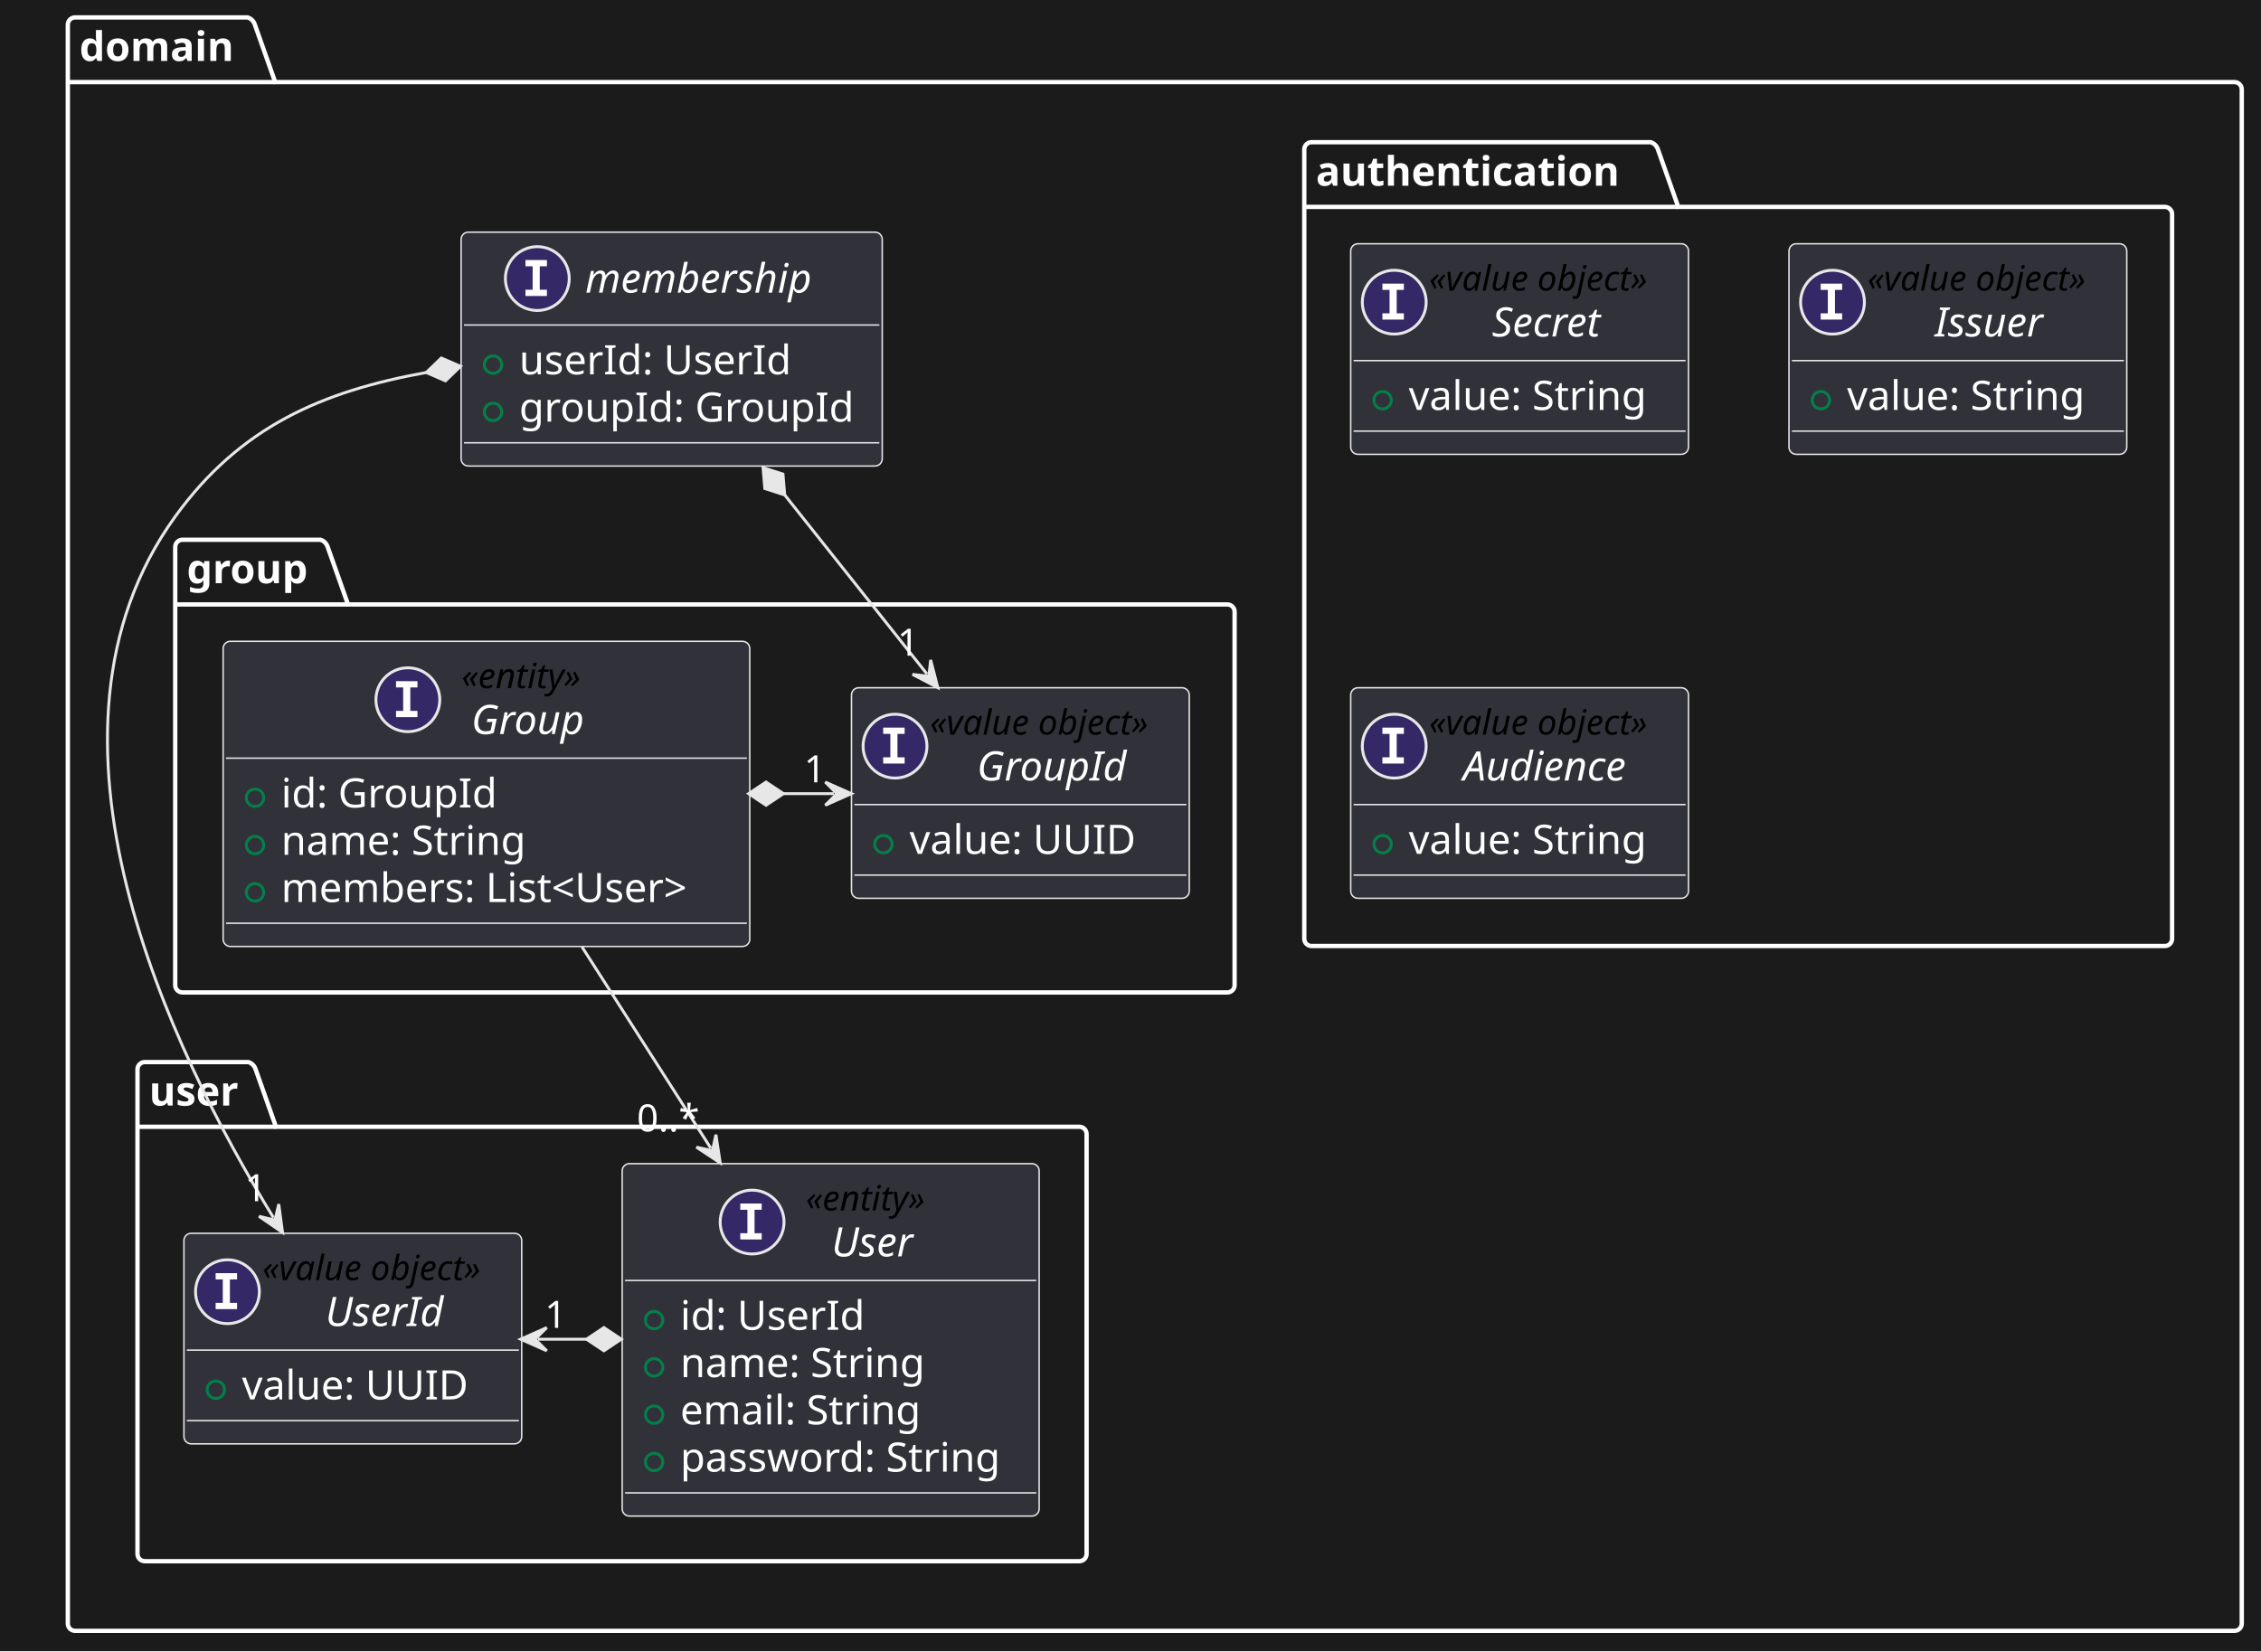
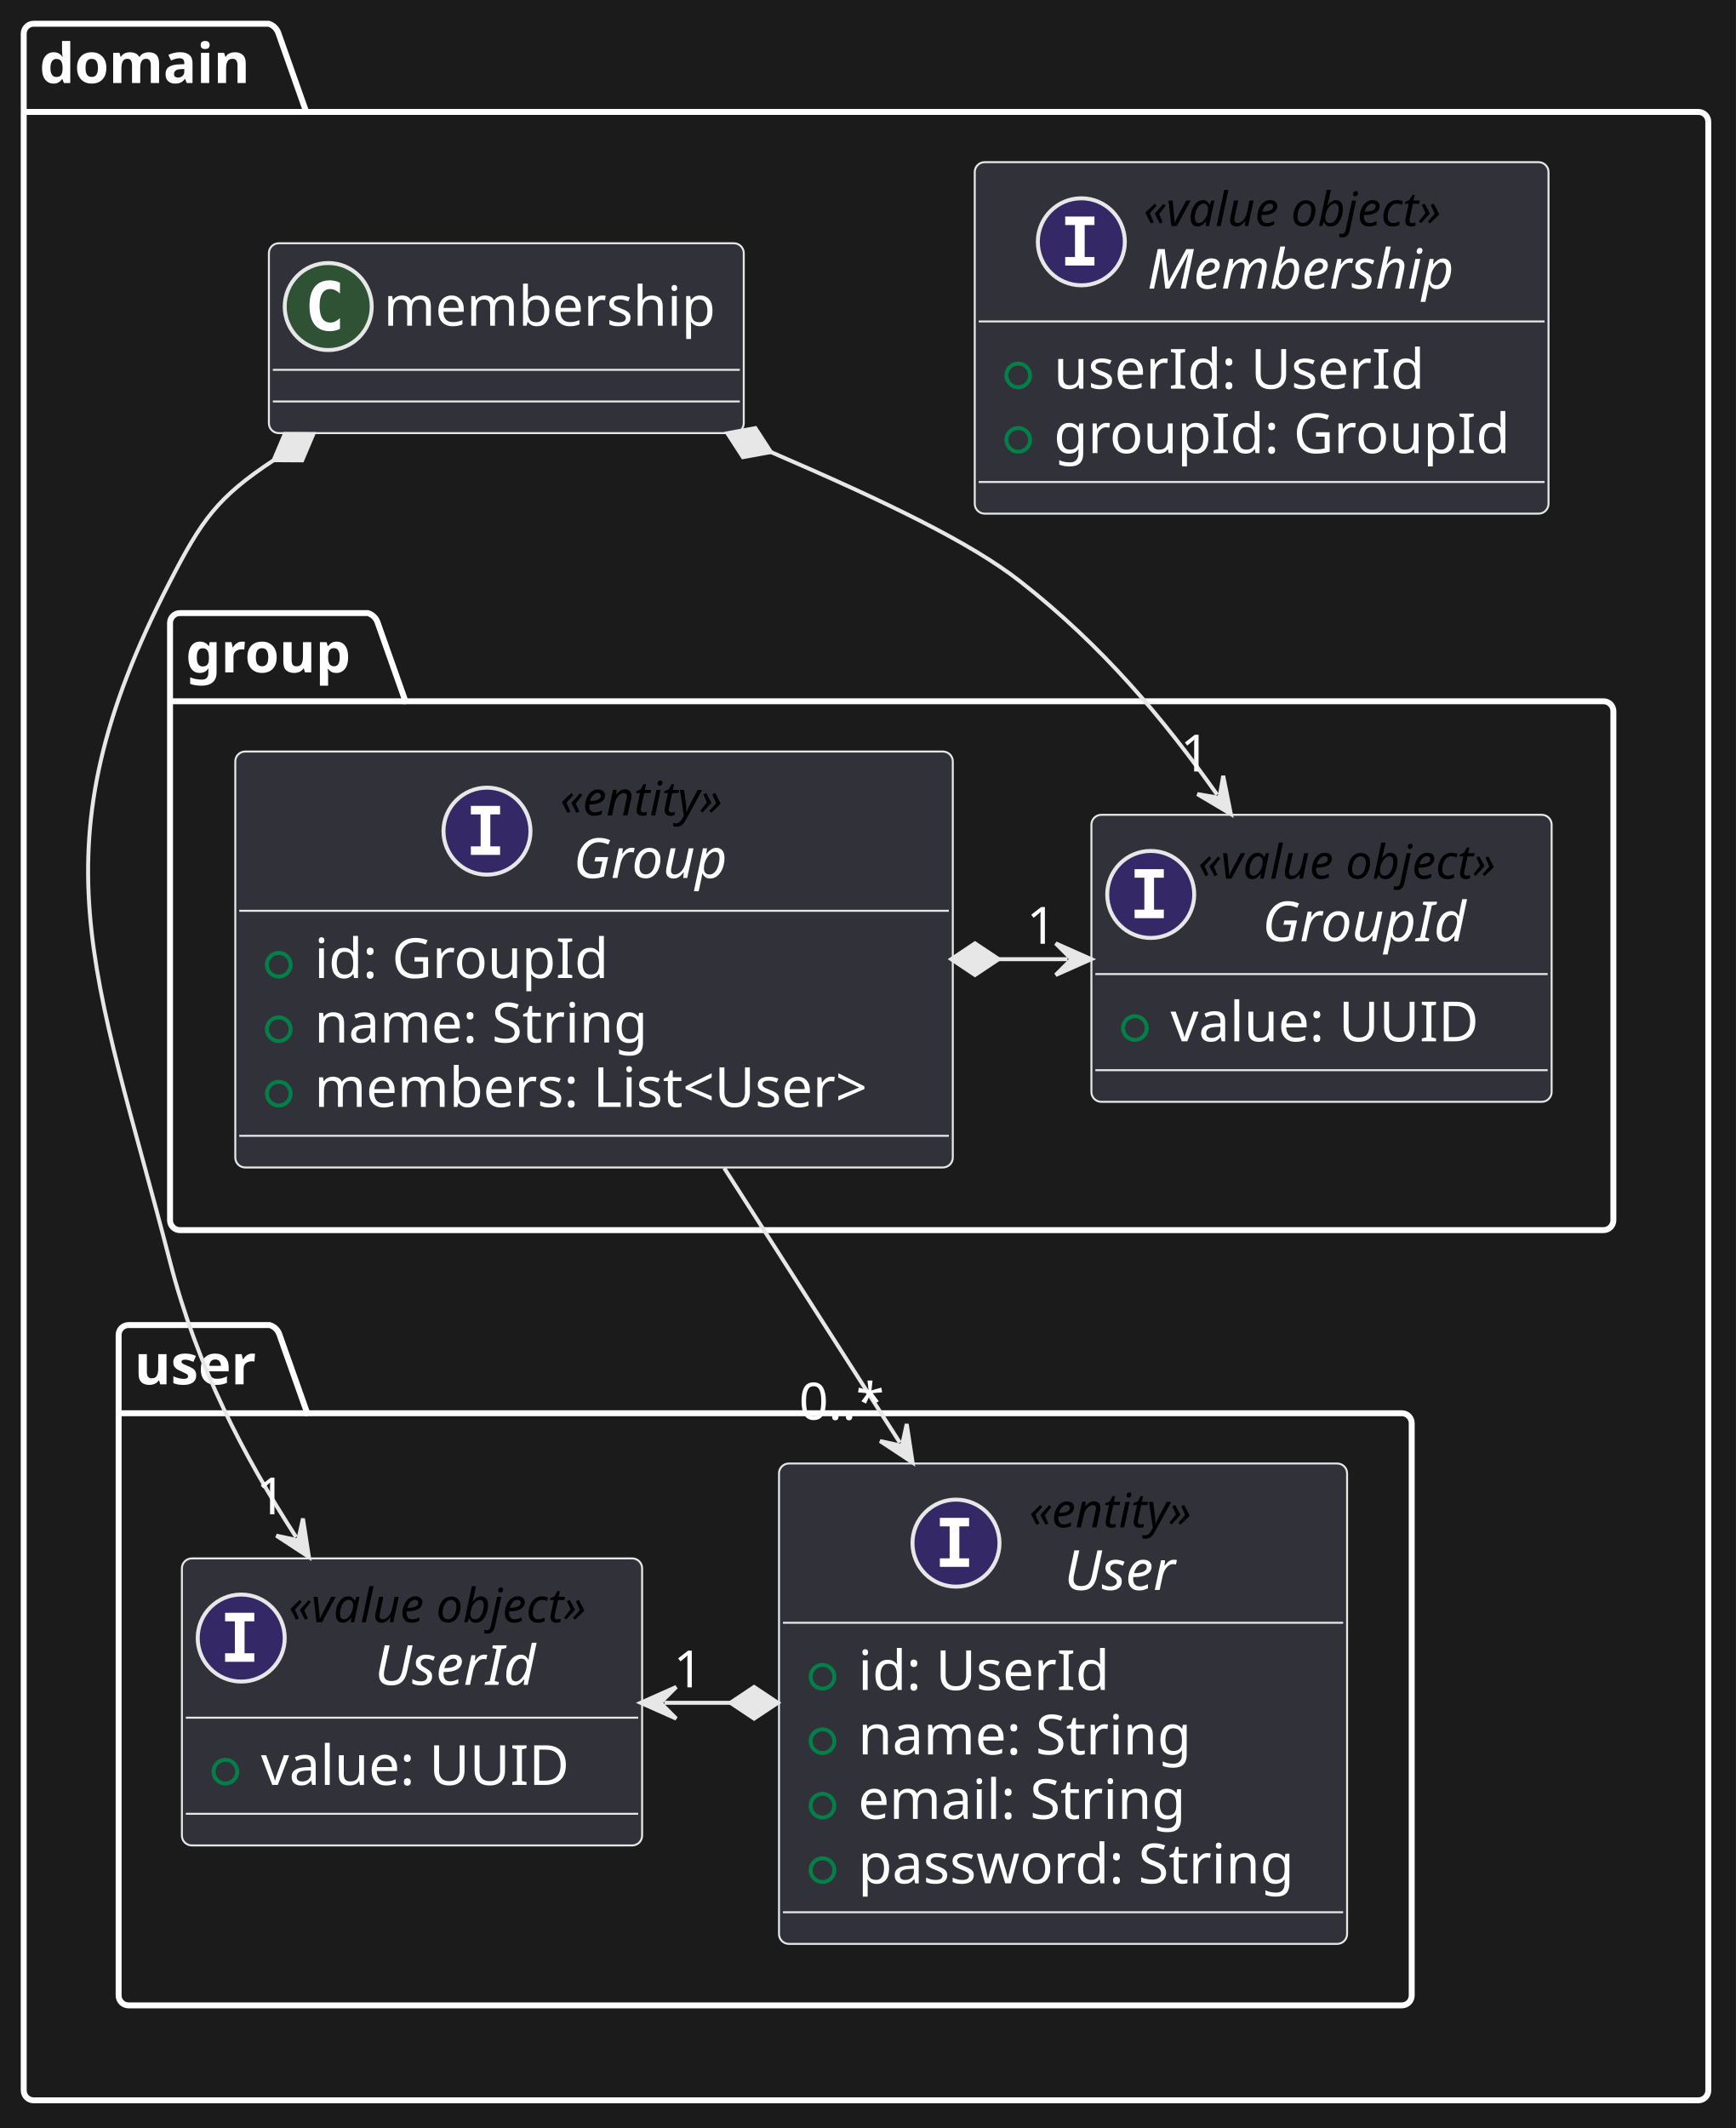
- <svg xmlns="http://www.w3.org/2000/svg" contentStyleType="text/css" data-diagram-type="CLASS" height="569px" preserveAspectRatio="none" style="width:779px;height:569px;background:#1B1B1B;" version="1.1" viewBox="0 0 779 569" width="779px" zoomAndPan="magnify">
+ <svg xmlns="http://www.w3.org/2000/svg" contentStyleType="text/css" data-diagram-type="CLASS" height="538px" preserveAspectRatio="none" style="width:439px;height:538px;background:#1B1B1B;" version="1.1" viewBox="0 0 439 538" width="439px" zoomAndPan="magnify">
  <defs />
  <g>
-     <rect fill="#1B1B1B" height="569" style="stroke:none;stroke-width:1;" width="779" x="0" y="0" />
+     <rect fill="#1B1B1B" height="538" style="stroke:none;stroke-width:1;" width="439" x="0" y="0" />
    <g class="cluster" data-entity="domain" data-source-line="19" data-uid="ent0002" id="cluster_domain">
-       <path d="M25.87,6 L85.31,6 A3.75,3.75 0 0 1 87.81,8.5 L94.81,28.297 L769.87,28.297 A2.5,2.5 0 0 1 772.37,30.797 L772.37,559.5 A2.5,2.5 0 0 1 769.87,562 L25.87,562 A2.5,2.5 0 0 1 23.37,559.5 L23.37,8.5 A2.5,2.5 0 0 1 25.87,6" fill="none" style="stroke:#FFFFFF;stroke-width:1.5;" />
-       <line style="stroke:#FFFFFF;stroke-width:1.5;" x1="23.37" x2="94.81" y1="28.297" y2="28.297" />
-       <text fill="#FFFFFF" font-family="sans-serif" font-size="14" font-weight="bold" lengthAdjust="spacing" textLength="58.44" x="27.37" y="20.995">domain</text>
+       <path d="M8.5,6 L67.94,6 A3.75,3.75 0 0 1 70.44,8.5 L77.44,28.297 L429.5,28.297 A2.5,2.5 0 0 1 432,30.797 L432,528.5 A2.5,2.5 0 0 1 429.5,531 L8.5,531 A2.5,2.5 0 0 1 6,528.5 L6,8.5 A2.5,2.5 0 0 1 8.5,6" fill="none" style="stroke:#FFFFFF;stroke-width:1.5;" />
+       <line style="stroke:#FFFFFF;stroke-width:1.5;" x1="6" x2="77.44" y1="28.297" y2="28.297" />
+       <text fill="#FFFFFF" font-family="sans-serif" font-size="14" font-weight="bold" lengthAdjust="spacing" textLength="58.44" x="10" y="20.995">domain</text>
    </g>
    <g class="cluster" data-entity="user" data-source-line="20" data-uid="ent0003" id="cluster_user">
-       <path d="M49.87,366 L85.569,366 A3.75,3.75 0 0 1 88.069,368.5 L95.069,388.297 L371.87,388.297 A2.5,2.5 0 0 1 374.37,390.797 L374.37,535.5 A2.5,2.5 0 0 1 371.87,538 L49.87,538 A2.5,2.5 0 0 1 47.37,535.5 L47.37,368.5 A2.5,2.5 0 0 1 49.87,366" fill="none" style="stroke:#FFFFFF;stroke-width:1.5;" />
-       <line style="stroke:#FFFFFF;stroke-width:1.5;" x1="47.37" x2="95.069" y1="388.297" y2="388.297" />
-       <text fill="#FFFFFF" font-family="sans-serif" font-size="14" font-weight="bold" lengthAdjust="spacing" textLength="34.699" x="51.37" y="380.995">user</text>
+       <path d="M32.5,335 L68.199,335 A3.75,3.75 0 0 1 70.699,337.5 L77.699,357.297 L354.5,357.297 A2.5,2.5 0 0 1 357,359.797 L357,504.5 A2.5,2.5 0 0 1 354.5,507 L32.5,507 A2.5,2.5 0 0 1 30,504.5 L30,337.5 A2.5,2.5 0 0 1 32.5,335" fill="none" style="stroke:#FFFFFF;stroke-width:1.5;" />
+       <line style="stroke:#FFFFFF;stroke-width:1.5;" x1="30" x2="77.699" y1="357.297" y2="357.297" />
+       <text fill="#FFFFFF" font-family="sans-serif" font-size="14" font-weight="bold" lengthAdjust="spacing" textLength="34.699" x="34" y="349.995">user</text>
    </g>
-     <g class="cluster" data-entity="authentication" data-source-line="34" data-uid="ent0007" id="cluster_authentication">
-       <path d="M451.87,49 L568.719,49 A3.75,3.75 0 0 1 571.219,51.5 L578.219,71.297 L745.87,71.297 A2.5,2.5 0 0 1 748.37,73.797 L748.37,323.5 A2.5,2.5 0 0 1 745.87,326 L451.87,326 A2.5,2.5 0 0 1 449.37,323.5 L449.37,51.5 A2.5,2.5 0 0 1 451.87,49" fill="none" style="stroke:#FFFFFF;stroke-width:1.5;" />
-       <line style="stroke:#FFFFFF;stroke-width:1.5;" x1="449.37" x2="578.219" y1="71.297" y2="71.297" />
-       <text fill="#FFFFFF" font-family="sans-serif" font-size="14" font-weight="bold" lengthAdjust="spacing" textLength="115.849" x="453.37" y="63.995">authentication</text>
+     <g class="cluster" data-entity="group" data-source-line="39" data-uid="ent0008" id="cluster_group">
+       <path d="M45.5,155 L93.032,155 A3.75,3.75 0 0 1 95.532,157.5 L102.532,177.297 L405.5,177.297 A2.5,2.5 0 0 1 408,179.797 L408,308.5 A2.5,2.5 0 0 1 405.5,311 L45.5,311 A2.5,2.5 0 0 1 43,308.5 L43,157.5 A2.5,2.5 0 0 1 45.5,155" fill="none" style="stroke:#FFFFFF;stroke-width:1.5;" />
+       <line style="stroke:#FFFFFF;stroke-width:1.5;" x1="43" x2="102.532" y1="177.297" y2="177.297" />
+       <text fill="#FFFFFF" font-family="sans-serif" font-size="14" font-weight="bold" lengthAdjust="spacing" textLength="46.532" x="47" y="169.995">group</text>
    </g>
-     <g class="cluster" data-entity="group" data-source-line="51" data-uid="ent0012" id="cluster_group">
-       <path d="M62.87,186 L110.402,186 A3.75,3.75 0 0 1 112.902,188.5 L119.902,208.297 L422.87,208.297 A2.5,2.5 0 0 1 425.37,210.797 L425.37,339.5 A2.5,2.5 0 0 1 422.87,342 L62.87,342 A2.5,2.5 0 0 1 60.37,339.5 L60.37,188.5 A2.5,2.5 0 0 1 62.87,186" fill="none" style="stroke:#FFFFFF;stroke-width:1.5;" />
-       <line style="stroke:#FFFFFF;stroke-width:1.5;" x1="60.37" x2="119.902" y1="208.297" y2="208.297" />
-       <text fill="#FFFFFF" font-family="sans-serif" font-size="14" font-weight="bold" lengthAdjust="spacing" textLength="46.532" x="64.37" y="200.995">group</text>
+     <g class="entity" data-entity="Membership" data-source-line="34" data-uid="ent0007" id="entity_Membership">
+       <rect fill="#313139" height="88.859" rx="2.5" ry="2.5" style="stroke:#E7E7E7;stroke-width:0.5;" width="145.096" x="246.5" y="41" />
+       <ellipse cx="273.455" cy="61.133" fill="#352866" rx="11" ry="11" style="stroke:#E7E7E7;stroke-width:1;" />
+       <path d="M269.377,56.898 L269.377,54.742 L276.767,54.742 L276.767,56.898 L274.299,56.898 L274.299,64.977 L276.767,64.977 L276.767,67.133 L269.377,67.133 L269.377,64.977 L271.846,64.977 L271.846,56.898 L269.377,56.898 Z " fill="#FFFFFF" />
+       <text fill="#000000" font-family="sans-serif" font-size="12" font-style="italic" lengthAdjust="spacing" textLength="88.383" x="289.185" y="57.139">«value object»</text>
+       <text fill="#FFFFFF" font-family="sans-serif" font-size="14" font-style="italic" lengthAdjust="spacing" textLength="86.529" x="290.111" y="72.964">Membership</text>
+       <line style="stroke:#E7E7E7;stroke-width:0.5;" x1="247.5" x2="390.596" y1="81.266" y2="81.266" />
+       <ellipse cx="257.5" cy="94.914" fill="none" rx="3" ry="3" style="stroke:#038048;stroke-width:1;" />
+       <text fill="#FFFFFF" font-family="sans-serif" font-size="14" lengthAdjust="spacing" textLength="97.644" x="266.5" y="98.261">userId: UserId</text>
+       <ellipse cx="257.5" cy="111.211" fill="none" rx="3" ry="3" style="stroke:#038048;stroke-width:1;" />
+       <text fill="#FFFFFF" font-family="sans-serif" font-size="14" lengthAdjust="spacing" textLength="119.096" x="266.5" y="114.558">groupId: GroupId</text>
+       <line style="stroke:#E7E7E7;stroke-width:0.5;" x1="247.5" x2="390.596" y1="121.859" y2="121.859" />
    </g>
-     <g class="entity" data-entity="membership" data-source-line="46" data-uid="ent0011" id="entity_membership">
-       <rect fill="#313139" height="80.594" rx="2.5" ry="2.5" style="stroke:#E7E7E7;stroke-width:0.5;" width="145.096" x="158.87" y="80" />
-       <ellipse cx="185.124" cy="96" fill="#352866" rx="11" ry="11" style="stroke:#E7E7E7;stroke-width:1;" />
-       <path d="M181.045,91.766 L181.045,89.609 L188.436,89.609 L188.436,91.766 L185.967,91.766 L185.967,99.844 L188.436,99.844 L188.436,102 L181.045,102 L181.045,99.844 L183.514,99.844 L183.514,91.766 L181.045,91.766 Z " fill="#FFFFFF" />
-       <text fill="#FFFFFF" font-family="sans-serif" font-size="14" font-style="italic" lengthAdjust="spacing" textLength="88.088" x="201.624" y="100.847">membership</text>
-       <line style="stroke:#E7E7E7;stroke-width:0.5;" x1="159.87" x2="302.966" y1="112" y2="112" />
-       <ellipse cx="169.87" cy="125.648" fill="none" rx="3" ry="3" style="stroke:#038048;stroke-width:1;" />
-       <text fill="#FFFFFF" font-family="sans-serif" font-size="14" lengthAdjust="spacing" textLength="97.644" x="178.87" y="128.995">userId: UserId</text>
-       <ellipse cx="169.87" cy="141.945" fill="none" rx="3" ry="3" style="stroke:#038048;stroke-width:1;" />
-       <text fill="#FFFFFF" font-family="sans-serif" font-size="14" lengthAdjust="spacing" textLength="119.096" x="178.87" y="145.292">groupId: GroupId</text>
-       <line style="stroke:#E7E7E7;stroke-width:0.5;" x1="159.87" x2="302.966" y1="152.594" y2="152.594" />
+     <g class="entity" data-entity="membership" data-source-line="52" data-uid="ent0013" id="entity_membership">
+       <rect fill="#313139" height="48" rx="2.5" ry="2.5" style="stroke:#E7E7E7;stroke-width:0.5;" width="120.088" x="68" y="61.5" />
+       <ellipse cx="83" cy="77.5" fill="#2E5233" rx="11" ry="11" style="stroke:#E7E7E7;stroke-width:1;" />
+       <path d="M85.969,83.141 Q85.391,83.438 84.75,83.578 Q84.109,83.734 83.406,83.734 Q80.906,83.734 79.578,82.094 Q78.266,80.438 78.266,77.312 Q78.266,74.188 79.578,72.531 Q80.906,70.875 83.406,70.875 Q84.109,70.875 84.75,71.031 Q85.406,71.188 85.969,71.484 L85.969,74.203 Q85.344,73.625 84.75,73.359 Q84.156,73.078 83.531,73.078 Q82.188,73.078 81.5,74.156 Q80.812,75.219 80.812,77.312 Q80.812,79.406 81.5,80.484 Q82.188,81.547 83.531,81.547 Q84.156,81.547 84.75,81.281 Q85.344,81 85.969,80.422 L85.969,83.141 Z " fill="#FFFFFF" />
+       <text fill="#FFFFFF" font-family="sans-serif" font-size="14" lengthAdjust="spacing" textLength="88.088" x="97" y="82.347">membership</text>
+       <line style="stroke:#E7E7E7;stroke-width:0.5;" x1="69" x2="187.088" y1="93.5" y2="93.5" />
+       <line style="stroke:#E7E7E7;stroke-width:0.5;" x1="69" x2="187.088" y1="101.5" y2="101.5" />
    </g>
    <g class="entity" data-entity="User" data-source-line="21" data-uid="ent0004" id="entity_User">
-       <rect fill="#313139" height="121.453" rx="2.5" ry="2.5" style="stroke:#E7E7E7;stroke-width:0.5;" width="143.66" x="214.37" y="401" />
-       <ellipse cx="259.127" cy="421.133" fill="#352866" rx="11" ry="11" style="stroke:#E7E7E7;stroke-width:1;" />
-       <path d="M255.049,416.898 L255.049,414.742 L262.439,414.742 L262.439,416.898 L259.971,416.898 L259.971,424.977 L262.439,424.977 L262.439,427.133 L255.049,427.133 L255.049,424.977 L257.517,424.977 L257.517,416.898 L255.049,416.898 Z " fill="#FFFFFF" />
-       <text fill="#000000" font-family="sans-serif" font-size="12" font-style="italic" lengthAdjust="spacing" textLength="49.647" x="277.627" y="417.139">«entity»</text>
-       <text fill="#FFFFFF" font-family="sans-serif" font-size="14" font-style="italic" lengthAdjust="spacing" textLength="31.91" x="286.495" y="432.964">User</text>
-       <line style="stroke:#E7E7E7;stroke-width:0.5;" x1="215.37" x2="357.03" y1="441.266" y2="441.266" />
-       <ellipse cx="225.37" cy="454.914" fill="none" rx="3" ry="3" style="stroke:#038048;stroke-width:1;" />
-       <text fill="#FFFFFF" font-family="sans-serif" font-size="14" lengthAdjust="spacing" textLength="66.869" x="234.37" y="458.261">id: UserId</text>
-       <ellipse cx="225.37" cy="471.211" fill="none" rx="3" ry="3" style="stroke:#038048;stroke-width:1;" />
-       <text fill="#FFFFFF" font-family="sans-serif" font-size="14" lengthAdjust="spacing" textLength="90.651" x="234.37" y="474.558">name: String</text>
-       <ellipse cx="225.37" cy="487.508" fill="none" rx="3" ry="3" style="stroke:#038048;stroke-width:1;" />
-       <text fill="#FFFFFF" font-family="sans-serif" font-size="14" lengthAdjust="spacing" textLength="89.558" x="234.37" y="490.854">email: String</text>
-       <ellipse cx="225.37" cy="503.805" fill="none" rx="3" ry="3" style="stroke:#038048;stroke-width:1;" />
-       <text fill="#FFFFFF" font-family="sans-serif" font-size="14" lengthAdjust="spacing" textLength="117.66" x="234.37" y="507.151">password: String</text>
-       <line style="stroke:#E7E7E7;stroke-width:0.5;" x1="215.37" x2="357.03" y1="514.453" y2="514.453" />
+       <rect fill="#313139" height="121.453" rx="2.5" ry="2.5" style="stroke:#E7E7E7;stroke-width:0.5;" width="143.66" x="197" y="370" />
+       <ellipse cx="241.757" cy="390.133" fill="#352866" rx="11" ry="11" style="stroke:#E7E7E7;stroke-width:1;" />
+       <path d="M237.679,385.898 L237.679,383.742 L245.069,383.742 L245.069,385.898 L242.601,385.898 L242.601,393.977 L245.069,393.977 L245.069,396.133 L237.679,396.133 L237.679,393.977 L240.148,393.977 L240.148,385.898 L237.679,385.898 Z " fill="#FFFFFF" />
+       <text fill="#000000" font-family="sans-serif" font-size="12" font-style="italic" lengthAdjust="spacing" textLength="49.647" x="260.257" y="386.139">«entity»</text>
+       <text fill="#FFFFFF" font-family="sans-serif" font-size="14" font-style="italic" lengthAdjust="spacing" textLength="31.91" x="269.125" y="401.964">User</text>
+       <line style="stroke:#E7E7E7;stroke-width:0.5;" x1="198" x2="339.66" y1="410.266" y2="410.266" />
+       <ellipse cx="208" cy="423.914" fill="none" rx="3" ry="3" style="stroke:#038048;stroke-width:1;" />
+       <text fill="#FFFFFF" font-family="sans-serif" font-size="14" lengthAdjust="spacing" textLength="66.869" x="217" y="427.261">id: UserId</text>
+       <ellipse cx="208" cy="440.211" fill="none" rx="3" ry="3" style="stroke:#038048;stroke-width:1;" />
+       <text fill="#FFFFFF" font-family="sans-serif" font-size="14" lengthAdjust="spacing" textLength="90.651" x="217" y="443.558">name: String</text>
+       <ellipse cx="208" cy="456.508" fill="none" rx="3" ry="3" style="stroke:#038048;stroke-width:1;" />
+       <text fill="#FFFFFF" font-family="sans-serif" font-size="14" lengthAdjust="spacing" textLength="89.558" x="217" y="459.854">email: String</text>
+       <ellipse cx="208" cy="472.805" fill="none" rx="3" ry="3" style="stroke:#038048;stroke-width:1;" />
+       <text fill="#FFFFFF" font-family="sans-serif" font-size="14" lengthAdjust="spacing" textLength="117.66" x="217" y="476.151">password: String</text>
+       <line style="stroke:#E7E7E7;stroke-width:0.5;" x1="198" x2="339.66" y1="483.453" y2="483.453" />
    </g>
    <g class="entity" data-entity="UserId" data-source-line="27" data-uid="ent0005" id="entity_UserId">
-       <rect fill="#313139" height="72.562" rx="2.5" ry="2.5" style="stroke:#E7E7E7;stroke-width:0.5;" width="116.383" x="63.37" y="425" />
-       <ellipse cx="78.37" cy="445.133" fill="#352866" rx="11" ry="11" style="stroke:#E7E7E7;stroke-width:1;" />
-       <path d="M74.292,440.898 L74.292,438.742 L81.683,438.742 L81.683,440.898 L79.214,440.898 L79.214,448.977 L81.683,448.977 L81.683,451.133 L74.292,451.133 L74.292,448.977 L76.761,448.977 L76.761,440.898 L74.292,440.898 Z " fill="#FFFFFF" />
-       <text fill="#000000" font-family="sans-serif" font-size="12" font-style="italic" lengthAdjust="spacing" textLength="88.383" x="90.37" y="441.139">«value object»</text>
-       <text fill="#FFFFFF" font-family="sans-serif" font-size="14" font-style="italic" lengthAdjust="spacing" textLength="44.926" x="112.099" y="456.964">UserId</text>
-       <line style="stroke:#E7E7E7;stroke-width:0.5;" x1="64.37" x2="178.753" y1="465.266" y2="465.266" />
-       <ellipse cx="74.37" cy="478.914" fill="none" rx="3" ry="3" style="stroke:#038048;stroke-width:1;" />
-       <text fill="#FFFFFF" font-family="sans-serif" font-size="14" lengthAdjust="spacing" textLength="82.811" x="83.37" y="482.261">value: UUID</text>
-       <line style="stroke:#E7E7E7;stroke-width:0.5;" x1="64.37" x2="178.753" y1="489.562" y2="489.562" />
+       <rect fill="#313139" height="72.562" rx="2.5" ry="2.5" style="stroke:#E7E7E7;stroke-width:0.5;" width="116.383" x="46" y="394" />
+       <ellipse cx="61" cy="414.133" fill="#352866" rx="11" ry="11" style="stroke:#E7E7E7;stroke-width:1;" />
+       <path d="M56.922,409.898 L56.922,407.742 L64.312,407.742 L64.312,409.898 L61.844,409.898 L61.844,417.977 L64.312,417.977 L64.312,420.133 L56.922,420.133 L56.922,417.977 L59.391,417.977 L59.391,409.898 L56.922,409.898 Z " fill="#FFFFFF" />
+       <text fill="#000000" font-family="sans-serif" font-size="12" font-style="italic" lengthAdjust="spacing" textLength="88.383" x="73" y="410.139">«value object»</text>
+       <text fill="#FFFFFF" font-family="sans-serif" font-size="14" font-style="italic" lengthAdjust="spacing" textLength="44.926" x="94.728" y="425.964">UserId</text>
+       <line style="stroke:#E7E7E7;stroke-width:0.5;" x1="47" x2="161.383" y1="434.266" y2="434.266" />
+       <ellipse cx="57" cy="447.914" fill="none" rx="3" ry="3" style="stroke:#038048;stroke-width:1;" />
+       <text fill="#FFFFFF" font-family="sans-serif" font-size="14" lengthAdjust="spacing" textLength="82.811" x="66" y="451.261">value: UUID</text>
+       <line style="stroke:#E7E7E7;stroke-width:0.5;" x1="47" x2="161.383" y1="458.562" y2="458.562" />
    </g>
-     <g class="entity" data-entity="Secret" data-source-line="35" data-uid="ent0008" id="entity_Secret">
-       <rect fill="#313139" height="72.562" rx="2.5" ry="2.5" style="stroke:#E7E7E7;stroke-width:0.5;" width="116.383" x="465.37" y="84" />
-       <ellipse cx="480.37" cy="104.133" fill="#352866" rx="11" ry="11" style="stroke:#E7E7E7;stroke-width:1;" />
-       <path d="M476.292,99.898 L476.292,97.742 L483.683,97.742 L483.683,99.898 L481.214,99.898 L481.214,107.977 L483.683,107.977 L483.683,110.133 L476.292,110.133 L476.292,107.977 L478.761,107.977 L478.761,99.898 L476.292,99.898 Z " fill="#FFFFFF" />
-       <text fill="#000000" font-family="sans-serif" font-size="12" font-style="italic" lengthAdjust="spacing" textLength="88.383" x="492.37" y="100.139">«value object»</text>
-       <text fill="#FFFFFF" font-family="sans-serif" font-size="14" font-style="italic" lengthAdjust="spacing" textLength="45.056" x="514.034" y="115.964">Secret</text>
-       <line style="stroke:#E7E7E7;stroke-width:0.5;" x1="466.37" x2="580.753" y1="124.266" y2="124.266" />
-       <ellipse cx="476.37" cy="137.914" fill="none" rx="3" ry="3" style="stroke:#038048;stroke-width:1;" />
-       <text fill="#FFFFFF" font-family="sans-serif" font-size="14" lengthAdjust="spacing" textLength="89.189" x="485.37" y="141.261">value: String</text>
-       <line style="stroke:#E7E7E7;stroke-width:0.5;" x1="466.37" x2="580.753" y1="148.562" y2="148.562" />
+     <g class="entity" data-entity="Group" data-source-line="40" data-uid="ent0009" id="entity_Group">
+       <rect fill="#313139" height="105.156" rx="2.5" ry="2.5" style="stroke:#E7E7E7;stroke-width:0.5;" width="181.449" x="59.5" y="190" />
+       <ellipse cx="123.151" cy="210.133" fill="#352866" rx="11" ry="11" style="stroke:#E7E7E7;stroke-width:1;" />
+       <path d="M119.073,205.898 L119.073,203.742 L126.464,203.742 L126.464,205.898 L123.995,205.898 L123.995,213.977 L126.464,213.977 L126.464,216.133 L119.073,216.133 L119.073,213.977 L121.542,213.977 L121.542,205.898 L119.073,205.898 Z " fill="#FFFFFF" />
+       <text fill="#000000" font-family="sans-serif" font-size="12" font-style="italic" lengthAdjust="spacing" textLength="49.647" x="141.651" y="206.139">«entity»</text>
+       <text fill="#FFFFFF" font-family="sans-serif" font-size="14" font-style="italic" lengthAdjust="spacing" textLength="42.93" x="145.01" y="221.964">Group</text>
+       <line style="stroke:#E7E7E7;stroke-width:0.5;" x1="60.5" x2="239.949" y1="230.266" y2="230.266" />
+       <ellipse cx="70.5" cy="243.914" fill="none" rx="3" ry="3" style="stroke:#038048;stroke-width:1;" />
+       <text fill="#FFFFFF" font-family="sans-serif" font-size="14" lengthAdjust="spacing" textLength="77.889" x="79.5" y="247.261">id: GroupId</text>
+       <ellipse cx="70.5" cy="260.211" fill="none" rx="3" ry="3" style="stroke:#038048;stroke-width:1;" />
+       <text fill="#FFFFFF" font-family="sans-serif" font-size="14" lengthAdjust="spacing" textLength="90.651" x="79.5" y="263.558">name: String</text>
+       <ellipse cx="70.5" cy="276.508" fill="none" rx="3" ry="3" style="stroke:#038048;stroke-width:1;" />
+       <text fill="#FFFFFF" font-family="sans-serif" font-size="14" lengthAdjust="spacing" textLength="155.449" x="79.5" y="279.854">members: List&lt;User&gt;</text>
+       <line style="stroke:#E7E7E7;stroke-width:0.5;" x1="60.5" x2="239.949" y1="287.156" y2="287.156" />
    </g>
-     <g class="entity" data-entity="Issuer" data-source-line="38" data-uid="ent0009" id="entity_Issuer">
-       <rect fill="#313139" height="72.562" rx="2.5" ry="2.5" style="stroke:#E7E7E7;stroke-width:0.5;" width="116.383" x="616.37" y="84" />
-       <ellipse cx="631.37" cy="104.133" fill="#352866" rx="11" ry="11" style="stroke:#E7E7E7;stroke-width:1;" />
-       <path d="M627.292,99.898 L627.292,97.742 L634.683,97.742 L634.683,99.898 L632.214,99.898 L632.214,107.977 L634.683,107.977 L634.683,110.133 L627.292,110.133 L627.292,107.977 L629.761,107.977 L629.761,99.898 L627.292,99.898 Z " fill="#FFFFFF" />
-       <text fill="#000000" font-family="sans-serif" font-size="12" font-style="italic" lengthAdjust="spacing" textLength="88.383" x="643.37" y="100.139">«value object»</text>
-       <text fill="#FFFFFF" font-family="sans-serif" font-size="14" font-style="italic" lengthAdjust="spacing" textLength="41.959" x="666.582" y="115.964">Issuer</text>
-       <line style="stroke:#E7E7E7;stroke-width:0.5;" x1="617.37" x2="731.753" y1="124.266" y2="124.266" />
-       <ellipse cx="627.37" cy="137.914" fill="none" rx="3" ry="3" style="stroke:#038048;stroke-width:1;" />
-       <text fill="#FFFFFF" font-family="sans-serif" font-size="14" lengthAdjust="spacing" textLength="89.189" x="636.37" y="141.261">value: String</text>
-       <line style="stroke:#E7E7E7;stroke-width:0.5;" x1="617.37" x2="731.753" y1="148.562" y2="148.562" />
-     </g>
-     <g class="entity" data-entity="Audience" data-source-line="41" data-uid="ent0010" id="entity_Audience">
-       <rect fill="#313139" height="72.562" rx="2.5" ry="2.5" style="stroke:#E7E7E7;stroke-width:0.5;" width="116.383" x="465.37" y="237" />
-       <ellipse cx="480.37" cy="257.133" fill="#352866" rx="11" ry="11" style="stroke:#E7E7E7;stroke-width:1;" />
-       <path d="M476.292,252.898 L476.292,250.742 L483.683,250.742 L483.683,252.898 L481.214,252.898 L481.214,260.977 L483.683,260.977 L483.683,263.133 L476.292,263.133 L476.292,260.977 L478.761,260.977 L478.761,252.898 L476.292,252.898 Z " fill="#FFFFFF" />
-       <text fill="#000000" font-family="sans-serif" font-size="12" font-style="italic" lengthAdjust="spacing" textLength="88.383" x="492.37" y="253.139">«value object»</text>
-       <text fill="#FFFFFF" font-family="sans-serif" font-size="14" font-style="italic" lengthAdjust="spacing" textLength="65.023" x="504.05" y="268.964">Audience</text>
-       <line style="stroke:#E7E7E7;stroke-width:0.5;" x1="466.37" x2="580.753" y1="277.266" y2="277.266" />
-       <ellipse cx="476.37" cy="290.914" fill="none" rx="3" ry="3" style="stroke:#038048;stroke-width:1;" />
-       <text fill="#FFFFFF" font-family="sans-serif" font-size="14" lengthAdjust="spacing" textLength="89.189" x="485.37" y="294.261">value: String</text>
-       <line style="stroke:#E7E7E7;stroke-width:0.5;" x1="466.37" x2="580.753" y1="301.562" y2="301.562" />
-     </g>
-     <g class="entity" data-entity="Group" data-source-line="52" data-uid="ent0013" id="entity_Group">
-       <rect fill="#313139" height="105.156" rx="2.5" ry="2.5" style="stroke:#E7E7E7;stroke-width:0.5;" width="181.449" x="76.87" y="221" />
-       <ellipse cx="140.521" cy="241.133" fill="#352866" rx="11" ry="11" style="stroke:#E7E7E7;stroke-width:1;" />
-       <path d="M136.443,236.898 L136.443,234.742 L143.834,234.742 L143.834,236.898 L141.365,236.898 L141.365,244.977 L143.834,244.977 L143.834,247.133 L136.443,247.133 L136.443,244.977 L138.912,244.977 L138.912,236.898 L136.443,236.898 Z " fill="#FFFFFF" />
-       <text fill="#000000" font-family="sans-serif" font-size="12" font-style="italic" lengthAdjust="spacing" textLength="49.647" x="159.021" y="237.139">«entity»</text>
-       <text fill="#FFFFFF" font-family="sans-serif" font-size="14" font-style="italic" lengthAdjust="spacing" textLength="42.93" x="162.38" y="252.964">Group</text>
-       <line style="stroke:#E7E7E7;stroke-width:0.5;" x1="77.87" x2="257.319" y1="261.266" y2="261.266" />
-       <ellipse cx="87.87" cy="274.914" fill="none" rx="3" ry="3" style="stroke:#038048;stroke-width:1;" />
-       <text fill="#FFFFFF" font-family="sans-serif" font-size="14" lengthAdjust="spacing" textLength="77.889" x="96.87" y="278.261">id: GroupId</text>
-       <ellipse cx="87.87" cy="291.211" fill="none" rx="3" ry="3" style="stroke:#038048;stroke-width:1;" />
-       <text fill="#FFFFFF" font-family="sans-serif" font-size="14" lengthAdjust="spacing" textLength="90.651" x="96.87" y="294.558">name: String</text>
-       <ellipse cx="87.87" cy="307.508" fill="none" rx="3" ry="3" style="stroke:#038048;stroke-width:1;" />
-       <text fill="#FFFFFF" font-family="sans-serif" font-size="14" lengthAdjust="spacing" textLength="155.449" x="96.87" y="310.854">members: List&lt;User&gt;</text>
-       <line style="stroke:#E7E7E7;stroke-width:0.5;" x1="77.87" x2="257.319" y1="318.156" y2="318.156" />
-     </g>
-     <g class="entity" data-entity="GroupId" data-source-line="57" data-uid="ent0014" id="entity_GroupId">
-       <rect fill="#313139" height="72.562" rx="2.5" ry="2.5" style="stroke:#E7E7E7;stroke-width:0.5;" width="116.383" x="293.37" y="237" />
-       <ellipse cx="308.37" cy="257.133" fill="#352866" rx="11" ry="11" style="stroke:#E7E7E7;stroke-width:1;" />
-       <path d="M304.292,252.898 L304.292,250.742 L311.683,250.742 L311.683,252.898 L309.214,252.898 L309.214,260.977 L311.683,260.977 L311.683,263.133 L304.292,263.133 L304.292,260.977 L306.761,260.977 L306.761,252.898 L304.292,252.898 Z " fill="#FFFFFF" />
-       <text fill="#000000" font-family="sans-serif" font-size="12" font-style="italic" lengthAdjust="spacing" textLength="88.383" x="320.37" y="253.139">«value object»</text>
-       <text fill="#FFFFFF" font-family="sans-serif" font-size="14" font-style="italic" lengthAdjust="spacing" textLength="55.945" x="336.589" y="268.964">GroupId</text>
-       <line style="stroke:#E7E7E7;stroke-width:0.5;" x1="294.37" x2="408.753" y1="277.266" y2="277.266" />
-       <ellipse cx="304.37" cy="290.914" fill="none" rx="3" ry="3" style="stroke:#038048;stroke-width:1;" />
-       <text fill="#FFFFFF" font-family="sans-serif" font-size="14" lengthAdjust="spacing" textLength="82.811" x="313.37" y="294.261">value: UUID</text>
-       <line style="stroke:#E7E7E7;stroke-width:0.5;" x1="294.37" x2="408.753" y1="301.562" y2="301.562" />
+     <g class="entity" data-entity="GroupId" data-source-line="45" data-uid="ent0010" id="entity_GroupId">
+       <rect fill="#313139" height="72.562" rx="2.5" ry="2.5" style="stroke:#E7E7E7;stroke-width:0.5;" width="116.383" x="276" y="206" />
+       <ellipse cx="291" cy="226.133" fill="#352866" rx="11" ry="11" style="stroke:#E7E7E7;stroke-width:1;" />
+       <path d="M286.922,221.898 L286.922,219.742 L294.312,219.742 L294.312,221.898 L291.844,221.898 L291.844,229.977 L294.312,229.977 L294.312,232.133 L286.922,232.133 L286.922,229.977 L289.391,229.977 L289.391,221.898 L286.922,221.898 Z " fill="#FFFFFF" />
+       <text fill="#000000" font-family="sans-serif" font-size="12" font-style="italic" lengthAdjust="spacing" textLength="88.383" x="303" y="222.139">«value object»</text>
+       <text fill="#FFFFFF" font-family="sans-serif" font-size="14" font-style="italic" lengthAdjust="spacing" textLength="55.945" x="319.219" y="237.964">GroupId</text>
+       <line style="stroke:#E7E7E7;stroke-width:0.5;" x1="277" x2="391.383" y1="246.266" y2="246.266" />
+       <ellipse cx="287" cy="259.914" fill="none" rx="3" ry="3" style="stroke:#038048;stroke-width:1;" />
+       <text fill="#FFFFFF" font-family="sans-serif" font-size="14" lengthAdjust="spacing" textLength="82.811" x="296" y="263.261">value: UUID</text>
+       <line style="stroke:#E7E7E7;stroke-width:0.5;" x1="277" x2="391.383" y1="270.562" y2="270.562" />
    </g>
    <g class="link" data-entity-1="User" data-entity-2="UserId" data-source-line="30" data-uid="lnk6" id="link_User_UserId">
-       <path codeLine="30" d="M202.07,461.5 C190.5,461.5 196.94,461.5 185.38,461.5" fill="none" id="User-UserId" style="stroke:#E7E7E7;stroke-width:1;" />
-       <polygon fill="#E7E7E7" points="214.07,461.5,208.07,457.5,202.07,461.5,208.07,465.5,214.07,461.5" style="stroke:#E7E7E7;stroke-width:1;" />
-       <polygon fill="#E7E7E7" points="179.38,461.5,188.38,465.5,184.38,461.5,188.38,457.5,179.38,461.5" style="stroke:#E7E7E7;stroke-width:1;" />
-       <text fill="#FFFFFF" font-family="sans-serif" font-size="13" lengthAdjust="spacing" textLength="8.271" x="187.705" y="457.597">1</text>
+       <path codeLine="30" d="M184.7,430.5 C173.13,430.5 179.57,430.5 168.01,430.5" fill="none" id="User-UserId" style="stroke:#E7E7E7;stroke-width:1;" />
+       <polygon fill="#E7E7E7" points="196.7,430.5,190.7,426.5,184.7,430.5,190.7,434.5,196.7,430.5" style="stroke:#E7E7E7;stroke-width:1;" />
+       <polygon fill="#E7E7E7" points="162.01,430.5,171.01,434.5,167.01,430.5,171.01,426.5,162.01,430.5" style="stroke:#E7E7E7;stroke-width:1;" />
+       <text fill="#FFFFFF" font-family="sans-serif" font-size="13" lengthAdjust="spacing" textLength="8.271" x="170.335" y="426.597">1</text>
    </g>
-     <g class="link" data-entity-1="Group" data-entity-2="GroupId" data-source-line="60" data-uid="lnk15" id="link_Group_GroupId">
-       <path codeLine="60" d="M269.93,273.5 C281.73,273.5 275.54,273.5 287.34,273.5" fill="none" id="Group-GroupId" style="stroke:#E7E7E7;stroke-width:1;" />
-       <polygon fill="#E7E7E7" points="257.93,273.5,263.93,277.5,269.93,273.5,263.93,269.5,257.93,273.5" style="stroke:#E7E7E7;stroke-width:1;" />
-       <polygon fill="#E7E7E7" points="293.34,273.5,284.34,269.5,288.34,273.5,284.34,277.5,293.34,273.5" style="stroke:#E7E7E7;stroke-width:1;" />
-       <text fill="#FFFFFF" font-family="sans-serif" font-size="13" lengthAdjust="spacing" textLength="8.271" x="276.997" y="269.597">1</text>
+     <g class="link" data-entity-1="Group" data-entity-2="GroupId" data-source-line="48" data-uid="lnk11" id="link_Group_GroupId">
+       <path codeLine="48" d="M252.56,242.5 C264.36,242.5 258.17,242.5 269.97,242.5" fill="none" id="Group-GroupId" style="stroke:#E7E7E7;stroke-width:1;" />
+       <polygon fill="#E7E7E7" points="240.56,242.5,246.56,246.5,252.56,242.5,246.56,238.5,240.56,242.5" style="stroke:#E7E7E7;stroke-width:1;" />
+       <polygon fill="#E7E7E7" points="275.97,242.5,266.97,238.5,270.97,242.5,266.97,246.5,275.97,242.5" style="stroke:#E7E7E7;stroke-width:1;" />
+       <text fill="#FFFFFF" font-family="sans-serif" font-size="13" lengthAdjust="spacing" textLength="8.271" x="259.627" y="238.597">1</text>
    </g>
-     <g class="link" data-entity-1="Group" data-entity-2="User" data-source-line="61" data-uid="lnk16" id="link_Group_User">
-       <path codeLine="61" d="M200.52,326.31 C215.3,349.42 229.575,371.737 244.915,395.697" fill="none" id="Group-to-User" style="stroke:#E7E7E7;stroke-width:1;" />
-       <polygon fill="#E7E7E7" points="248.15,400.75,246.666,391.014,245.454,396.539,239.929,395.327,248.15,400.75" style="stroke:#E7E7E7;stroke-width:1;" />
-       <text fill="#FFFFFF" font-family="sans-serif" font-size="13" lengthAdjust="spacing" textLength="23.036" x="219.423" y="389.907">0..*</text>
+     <g class="link" data-entity-1="Group" data-entity-2="User" data-source-line="49" data-uid="lnk12" id="link_Group_User">
+       <path codeLine="49" d="M183.15,295.31 C197.93,318.42 212.205,340.737 227.545,364.697" fill="none" id="Group-to-User" style="stroke:#E7E7E7;stroke-width:1;" />
+       <polygon fill="#E7E7E7" points="230.78,369.75,229.296,360.014,228.084,365.539,222.559,364.327,230.78,369.75" style="stroke:#E7E7E7;stroke-width:1;" />
+       <text fill="#FFFFFF" font-family="sans-serif" font-size="13" lengthAdjust="spacing" textLength="23.036" x="202.053" y="358.907">0..*</text>
    </g>
-     <g class="link" data-entity-1="membership" data-entity-2="UserId" data-source-line="64" data-uid="lnk17" id="link_membership_UserId">
-       <path codeLine="64" d="M146.861,128.371 C111.111,134.821 82.81,146.96 60.37,178 C6,253.23 58.931,362.147 94.211,419.607" fill="none" id="membership-UserId" style="stroke:#E7E7E7;stroke-width:1;" />
-       <polygon fill="#E7E7E7" points="158.67,126.24,152.055,123.369,146.861,128.371,153.476,131.242,158.67,126.24" style="stroke:#E7E7E7;stroke-width:1;" />
-       <polygon fill="#E7E7E7" points="97.35,424.72,96.05,414.957,94.734,420.459,89.232,419.143,97.35,424.72" style="stroke:#E7E7E7;stroke-width:1;" />
-       <text fill="#FFFFFF" font-family="sans-serif" font-size="13" lengthAdjust="spacing" textLength="8.271" x="84.349" y="413.95">1</text>
+     <g class="link" data-entity-1="membership" data-entity-2="UserId" data-source-line="52" data-uid="lnk14" id="link_membership_UserId">
+       <path codeLine="52" d="M69.207,116.348 C54.897,125.768 50.97,131.55 43,147 C7.96,214.94 23.92,244.97 43,319 C49.89,345.74 61.52,367.876 74.87,388.596" fill="none" id="membership-UserId" style="stroke:#E7E7E7;stroke-width:1;" />
+       <polygon fill="#E7E7E7" points="79.23,109.75,72.019,109.708,69.207,116.348,76.418,116.39,79.23,109.75" style="stroke:#E7E7E7;stroke-width:1;" />
+       <polygon fill="#E7E7E7" points="78.12,393.64,76.608,383.908,75.412,389.437,69.883,388.241,78.12,393.64" style="stroke:#E7E7E7;stroke-width:1;" />
+       <text fill="#FFFFFF" font-family="sans-serif" font-size="13" lengthAdjust="spacing" textLength="8.271" x="64.788" y="382.856">1</text>
    </g>
-     <g class="link" data-entity-1="membership" data-entity-2="GroupId" data-source-line="65" data-uid="lnk18" id="link_membership_GroupId">
-       <path codeLine="65" d="M270.365,170.565 C289.045,194.075 301.317,209.523 319.387,232.262" fill="none" id="membership-GroupId" style="stroke:#E7E7E7;stroke-width:1;" />
-       <polygon fill="#E7E7E7" points="262.9,161.17,263.501,168.356,270.365,170.565,269.764,163.379,262.9,161.17" style="stroke:#E7E7E7;stroke-width:1;" />
-       <polygon fill="#E7E7E7" points="323.12,236.96,320.652,227.425,320.009,233.045,314.389,232.402,323.12,236.96" style="stroke:#E7E7E7;stroke-width:1;" />
-       <text fill="#FFFFFF" font-family="sans-serif" font-size="13" lengthAdjust="spacing" textLength="8.271" x="309.164" y="225.96">1</text>
+     <g class="link" data-entity-1="membership" data-entity-2="GroupId" data-source-line="53" data-uid="lnk15" id="link_membership_GroupId">
+       <path codeLine="53" d="M194.957,114.287 C224.227,126.927 245.51,137.21 258,147 C278.88,163.36 294.156,181.611 307.796,200.901" fill="none" id="membership-GroupId" style="stroke:#E7E7E7;stroke-width:1;" />
+       <polygon fill="#E7E7E7" points="183.94,109.53,187.863,115.581,194.957,114.287,191.034,108.237,183.94,109.53" style="stroke:#E7E7E7;stroke-width:1;" />
+       <polygon fill="#E7E7E7" points="311.26,205.8,309.33,196.142,308.373,201.718,302.798,200.761,311.26,205.8" style="stroke:#E7E7E7;stroke-width:1;" />
+       <text fill="#FFFFFF" font-family="sans-serif" font-size="13" lengthAdjust="spacing" textLength="8.271" x="298.487" y="195.045">1</text>
    </g>
  </g>
</svg>
